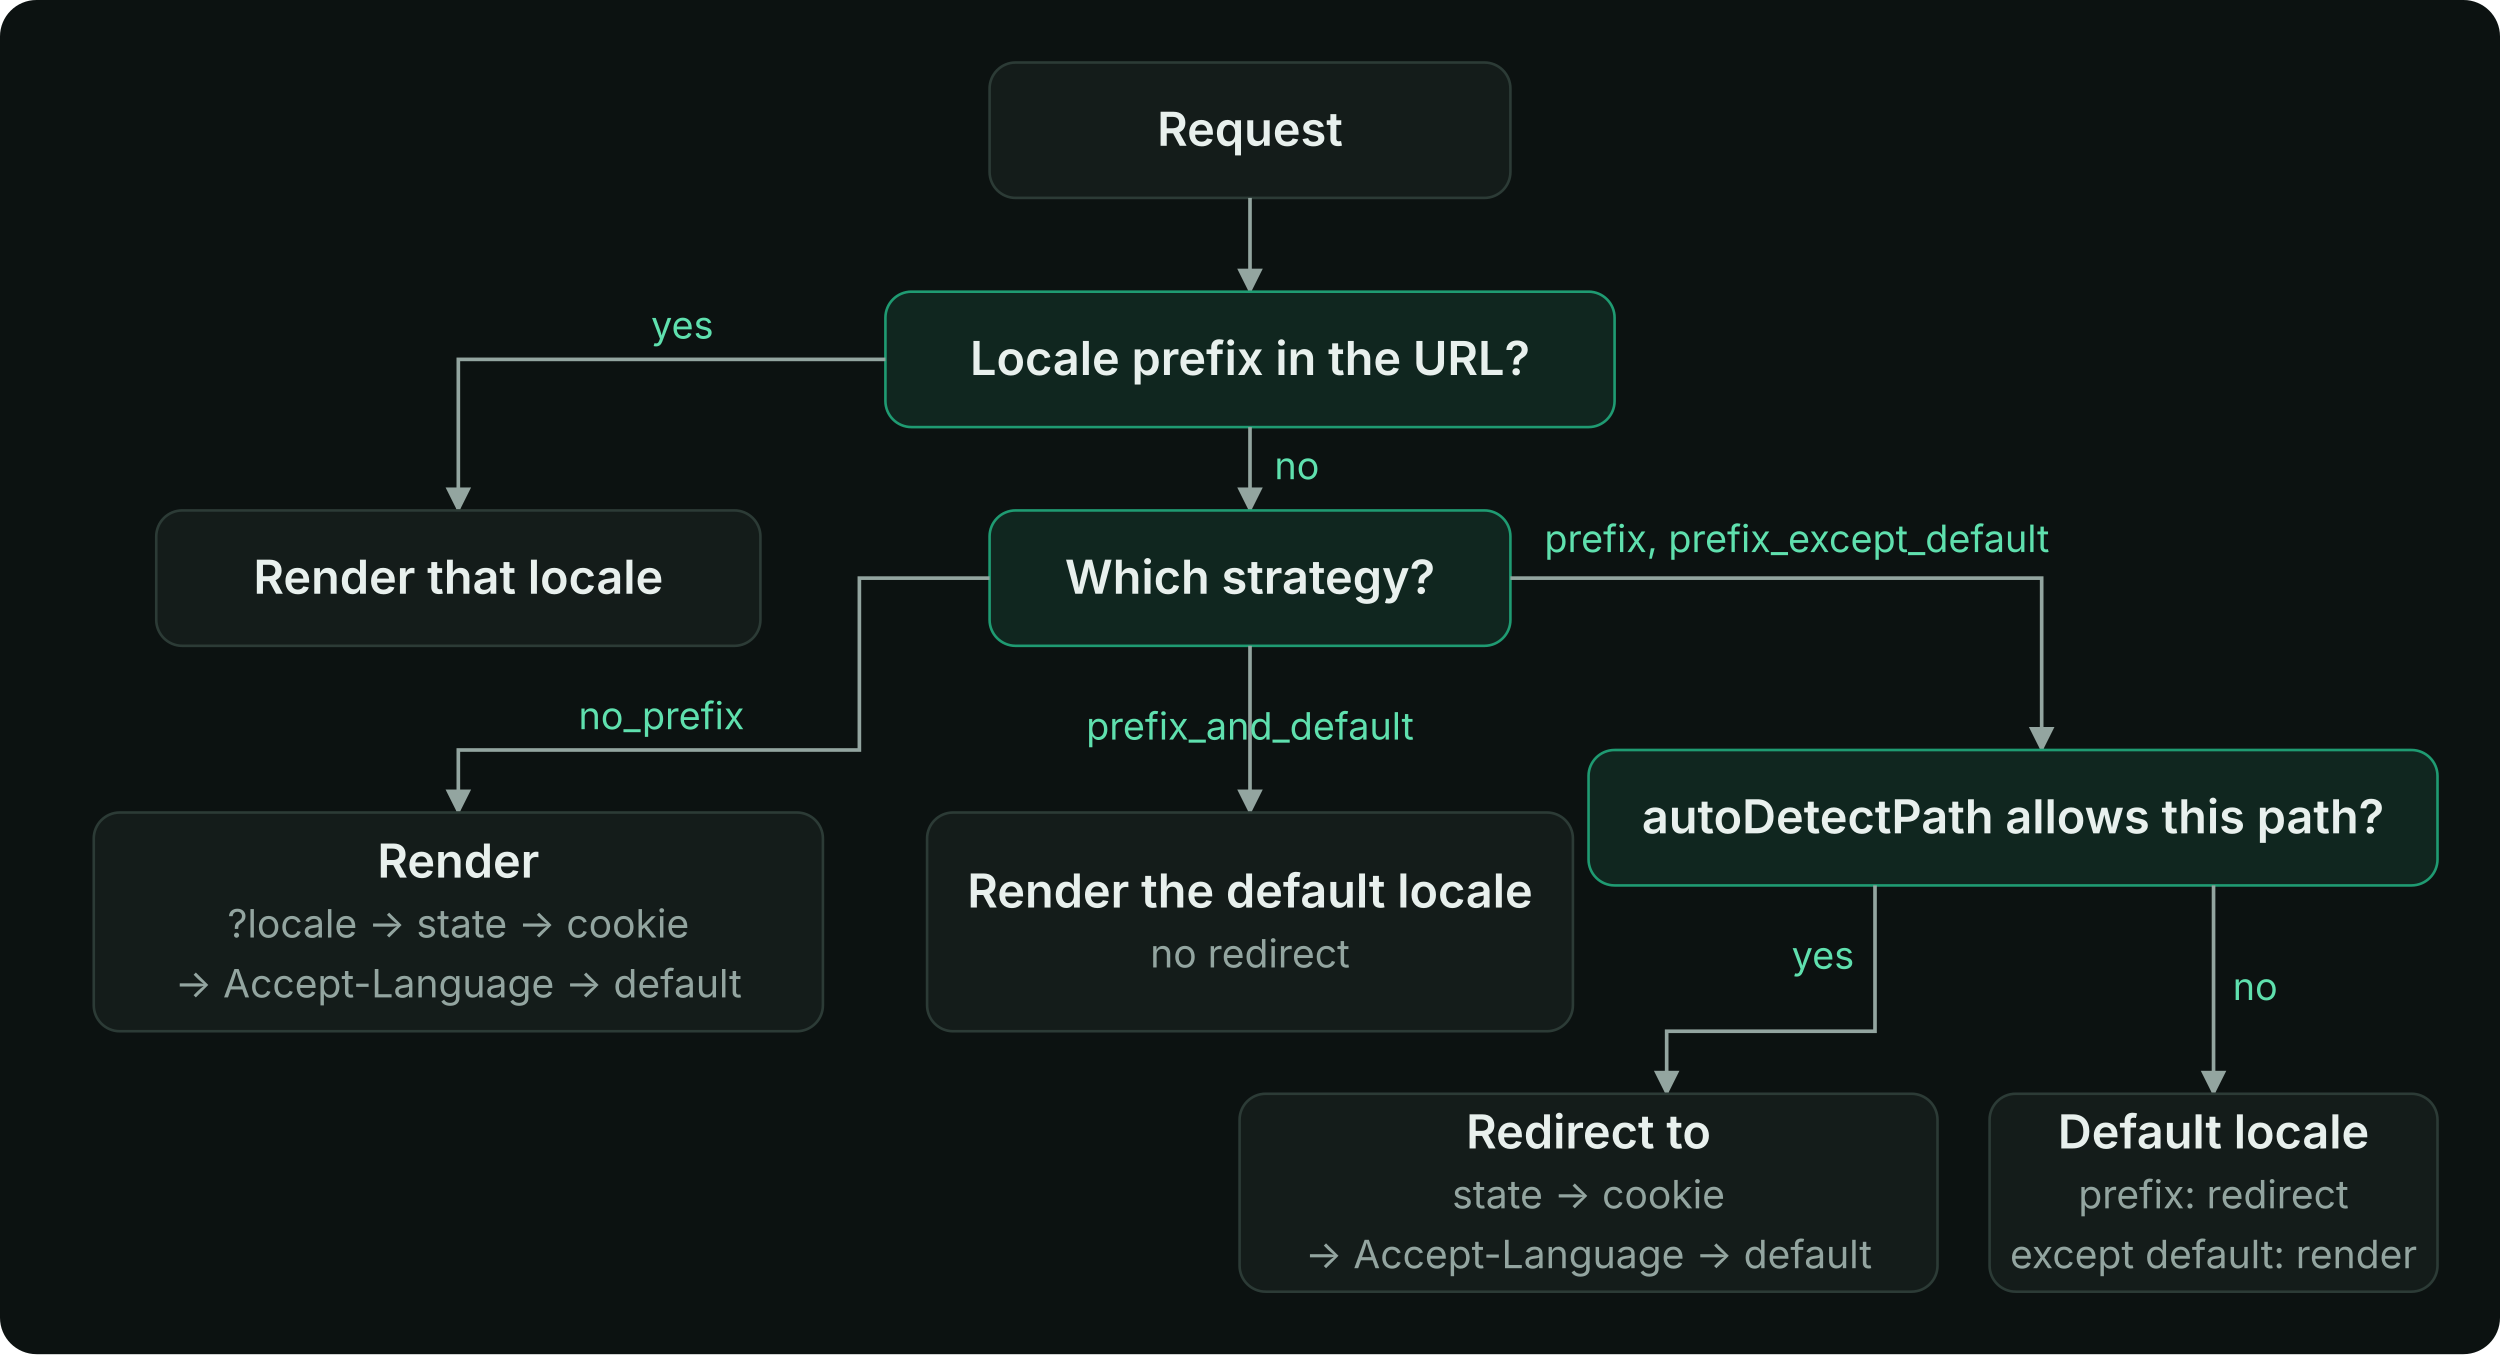
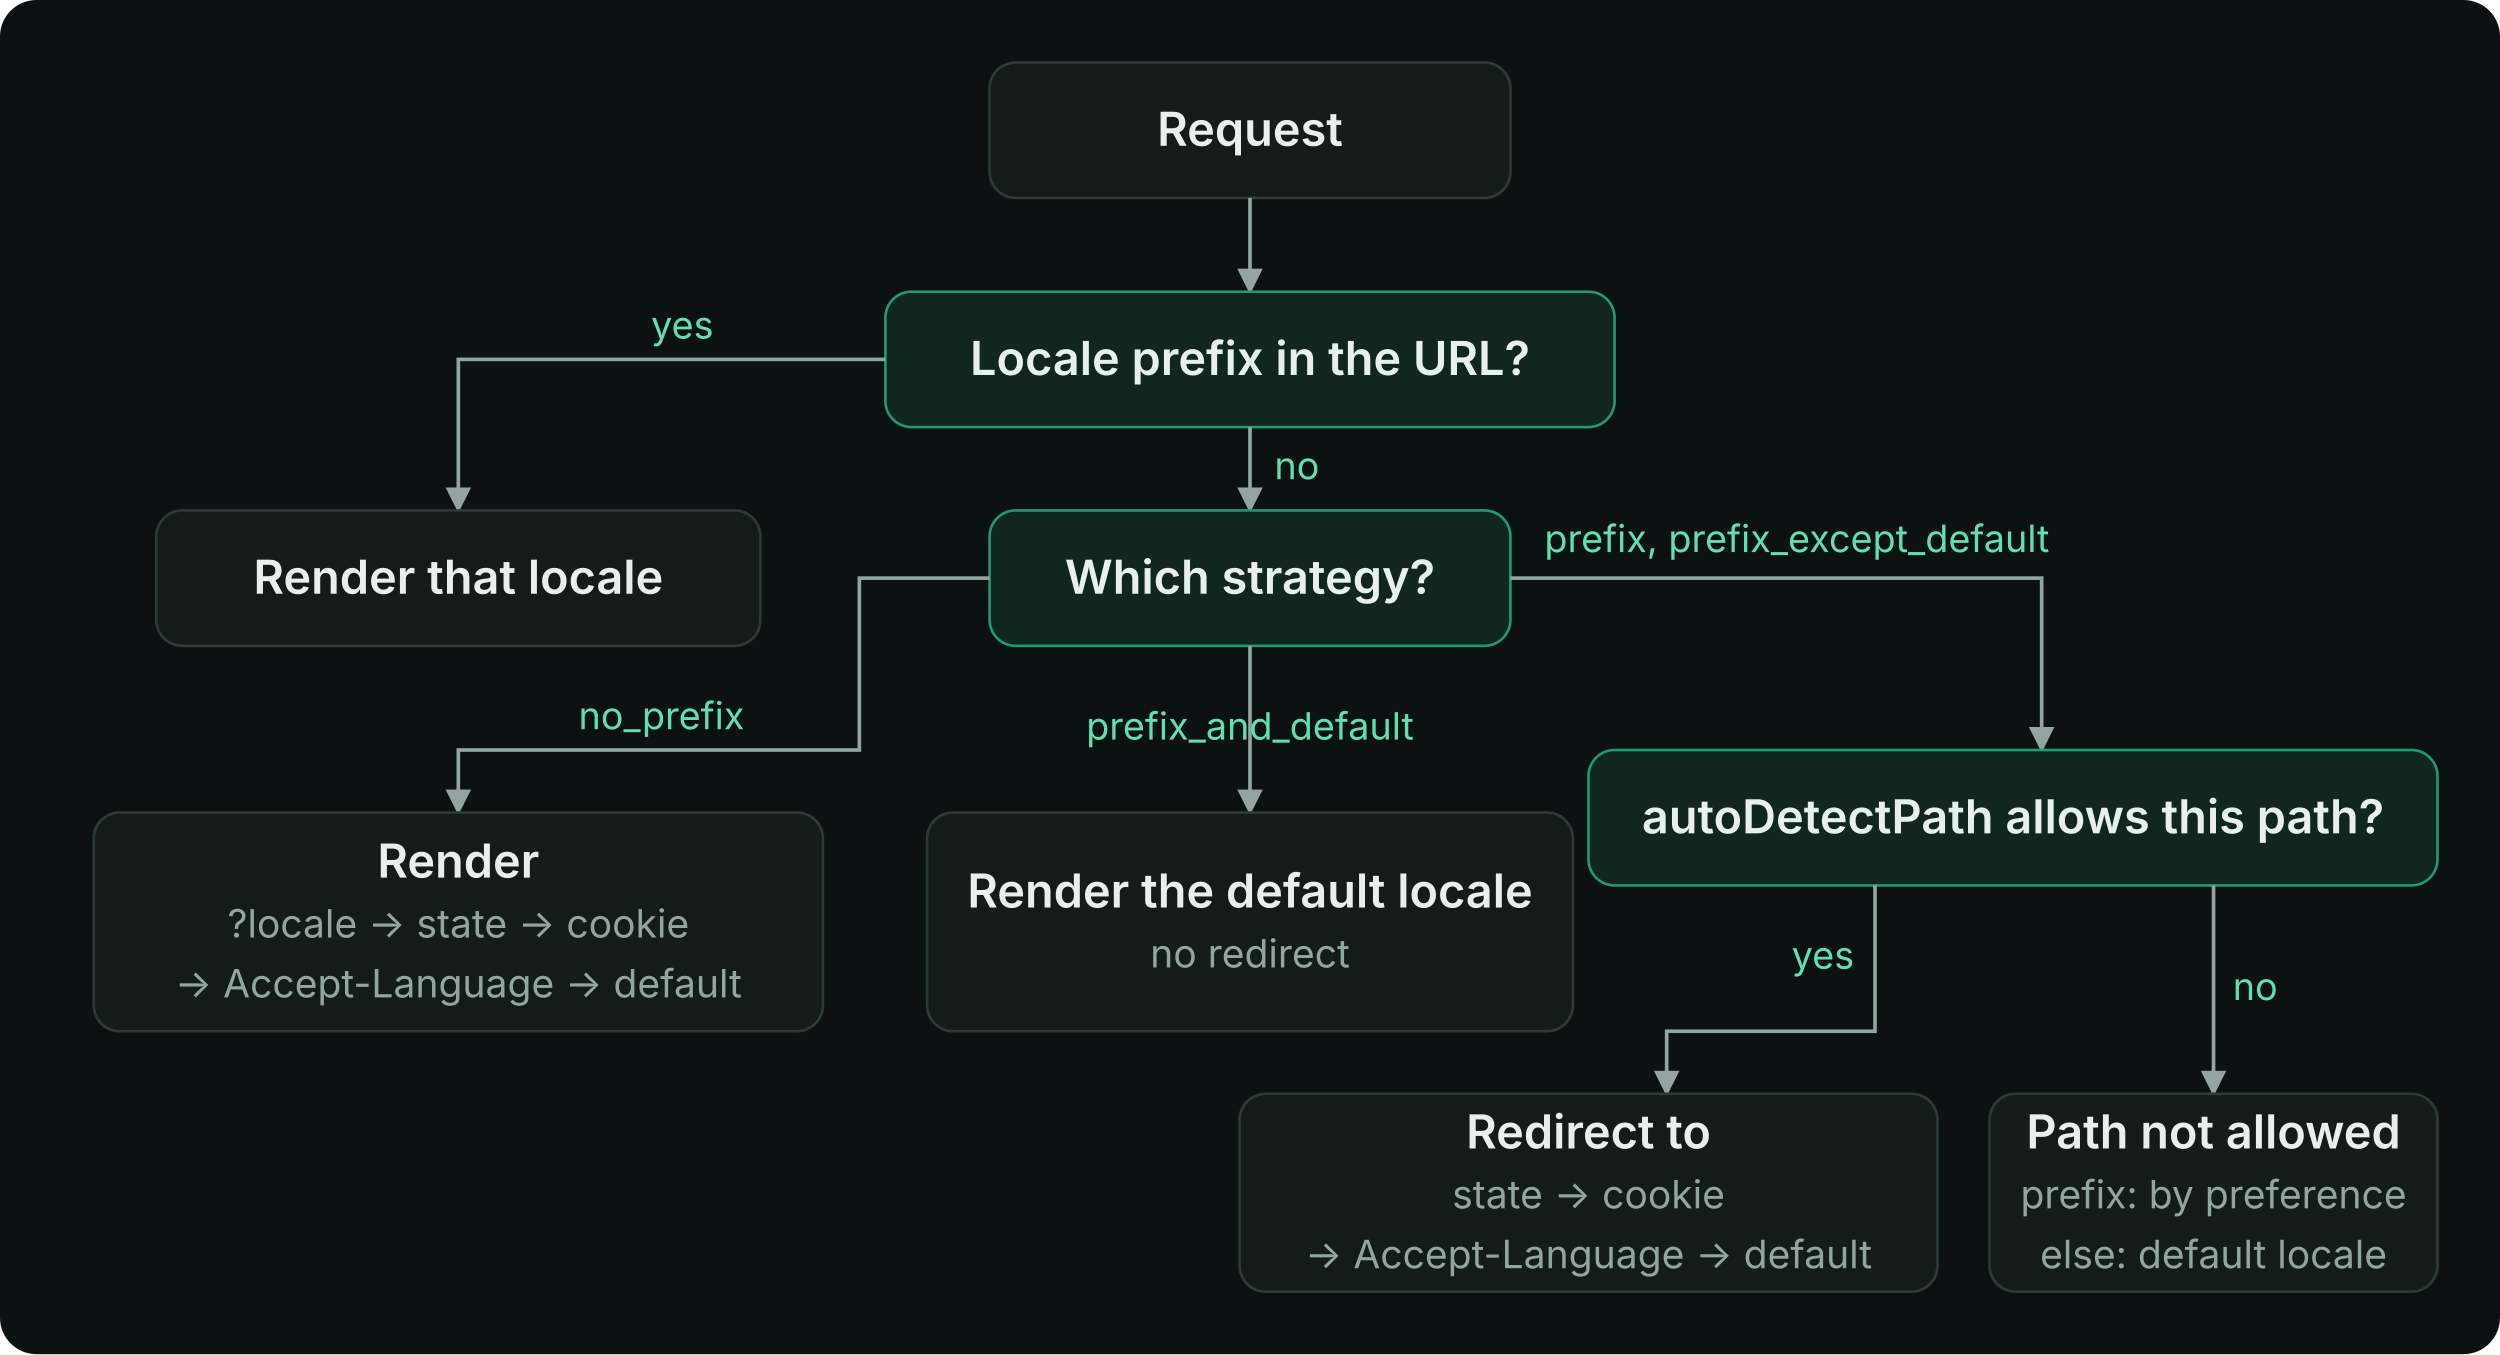
<svg xmlns="http://www.w3.org/2000/svg" viewBox="0 0 960 520" width="960" height="520" font-family="Inter, -apple-system, 'Segoe UI', Roboto, sans-serif">
  <defs>
    <marker id="head" viewBox="0 0 10 10" refX="9" refY="5" markerWidth="7" markerHeight="7" orient="auto">
      <path d="M0 0L10 5L0 10z" fill="#93a5a0" />
    </marker>
  </defs>
  <rect width="960" height="520" rx="14" fill="#0c1211" />
  <rect x="380" y="24" width="200" height="52" rx="10" fill="#141c1a" stroke="#2c3b36" />
  <text x="480" y="56" text-anchor="middle" font-size="18" font-weight="600" fill="#e8f0ed">Request</text>
  <path d="M480 76 L480 112" fill="none" stroke="#93a5a0" stroke-width="1.4" marker-end="url(#head)" />
  <rect x="340" y="112" width="280" height="52" rx="10" fill="#10261f" stroke="#1f9b72" />
  <text x="480" y="144" text-anchor="middle" font-size="18" font-weight="600" fill="#e8f0ed">Locale prefix in the URL?</text>
  <path d="M340 138 L176 138 L176 196" fill="none" stroke="#93a5a0" stroke-width="1.4" marker-end="url(#head)" />
  <text x="262" y="130" font-size="14.5" fill="#5fe0ae" text-anchor="middle">yes</text>
  <rect x="60" y="196" width="232" height="52" rx="10" fill="#141c1a" stroke="#2c3b36" />
  <text x="176" y="228" text-anchor="middle" font-size="18" font-weight="600" fill="#e8f0ed">Render that locale</text>
  <path d="M480 164 L480 196" fill="none" stroke="#93a5a0" stroke-width="1.4" marker-end="url(#head)" />
  <text x="498" y="184" font-size="14.5" fill="#5fe0ae" text-anchor="middle">no</text>
  <rect x="380" y="196" width="200" height="52" rx="10" fill="#10261f" stroke="#1f9b72" />
  <text x="480" y="228" text-anchor="middle" font-size="18" font-weight="600" fill="#e8f0ed">Which strategy?</text>
  <path d="M380 222 L330 222 L330 288 L176 288 L176 312" fill="none" stroke="#93a5a0" stroke-width="1.4" marker-end="url(#head)" />
  <text x="254" y="280" font-size="14.5" fill="#5fe0ae" text-anchor="middle">no_prefix</text>
  <rect x="36" y="312" width="280" height="84" rx="10" fill="#141c1a" stroke="#2c3b36" />
  <text x="176" y="337" text-anchor="middle" font-size="18" font-weight="600" fill="#e8f0ed">Render</text>
  <text x="176" y="360" text-anchor="middle" font-size="15" fill="#93a5a0">?locale → state → cookie</text>
  <text x="176" y="383" text-anchor="middle" font-size="15" fill="#93a5a0">→ Accept-Language → default</text>
  <path d="M480 248 L480 312" fill="none" stroke="#93a5a0" stroke-width="1.4" marker-end="url(#head)" />
  <text x="480" y="284" font-size="14.5" fill="#5fe0ae" text-anchor="middle">prefix_and_default</text>
  <rect x="356" y="312" width="248" height="84" rx="10" fill="#141c1a" stroke="#2c3b36" />
  <text x="480" y="348.5" text-anchor="middle" font-size="18" font-weight="600" fill="#e8f0ed">Render the default locale</text>
  <text x="480" y="371.5" text-anchor="middle" font-size="15" fill="#93a5a0">no redirect</text>
  <path d="M580 222 L784 222 L784 288" fill="none" stroke="#93a5a0" stroke-width="1.4" marker-end="url(#head)" />
  <text x="690" y="212" font-size="14.5" fill="#5fe0ae" text-anchor="middle">prefix, prefix_except_default</text>
  <rect x="610" y="288" width="326" height="52" rx="10" fill="#10261f" stroke="#1f9b72" />
  <text x="773" y="320" text-anchor="middle" font-size="18" font-weight="600" fill="#e8f0ed">autoDetectPath allows this path?</text>
  <path d="M720 340 L720 396 L640 396 L640 420" fill="none" stroke="#93a5a0" stroke-width="1.4" marker-end="url(#head)" />
  <text x="700" y="372" font-size="14.5" fill="#5fe0ae" text-anchor="middle">yes</text>
  <rect x="476" y="420" width="268" height="76" rx="10" fill="#141c1a" stroke="#2c3b36" />
  <text x="610" y="441" text-anchor="middle" font-size="18" font-weight="600" fill="#e8f0ed">Redirect to</text>
  <text x="610" y="464" text-anchor="middle" font-size="15" fill="#93a5a0">state → cookie</text>
  <text x="610" y="487" text-anchor="middle" font-size="15" fill="#93a5a0">→ Accept-Language → default</text>
  <path d="M850 340 L850 420" fill="none" stroke="#93a5a0" stroke-width="1.4" marker-end="url(#head)" />
  <text x="866" y="384" font-size="14.5" fill="#5fe0ae" text-anchor="middle">no</text>
  <rect x="764" y="420" width="172" height="76" rx="10" fill="#141c1a" stroke="#2c3b36" />
-   <text x="850" y="441" text-anchor="middle" font-size="18" font-weight="600" fill="#e8f0ed">Default locale</text>
-   <text x="850" y="464" text-anchor="middle" font-size="15" fill="#93a5a0">prefix: redirect</text>
-   <text x="850" y="487" text-anchor="middle" font-size="15" fill="#93a5a0">except default: render</text>
+   <text x="850" y="441" text-anchor="middle" font-size="18" font-weight="600" fill="#e8f0ed">Path not allowed</text>
+   <text x="850" y="464" text-anchor="middle" font-size="15" fill="#93a5a0">prefix: by preference</text>
+   <text x="850" y="487" text-anchor="middle" font-size="15" fill="#93a5a0">else: default locale</text>
</svg>
